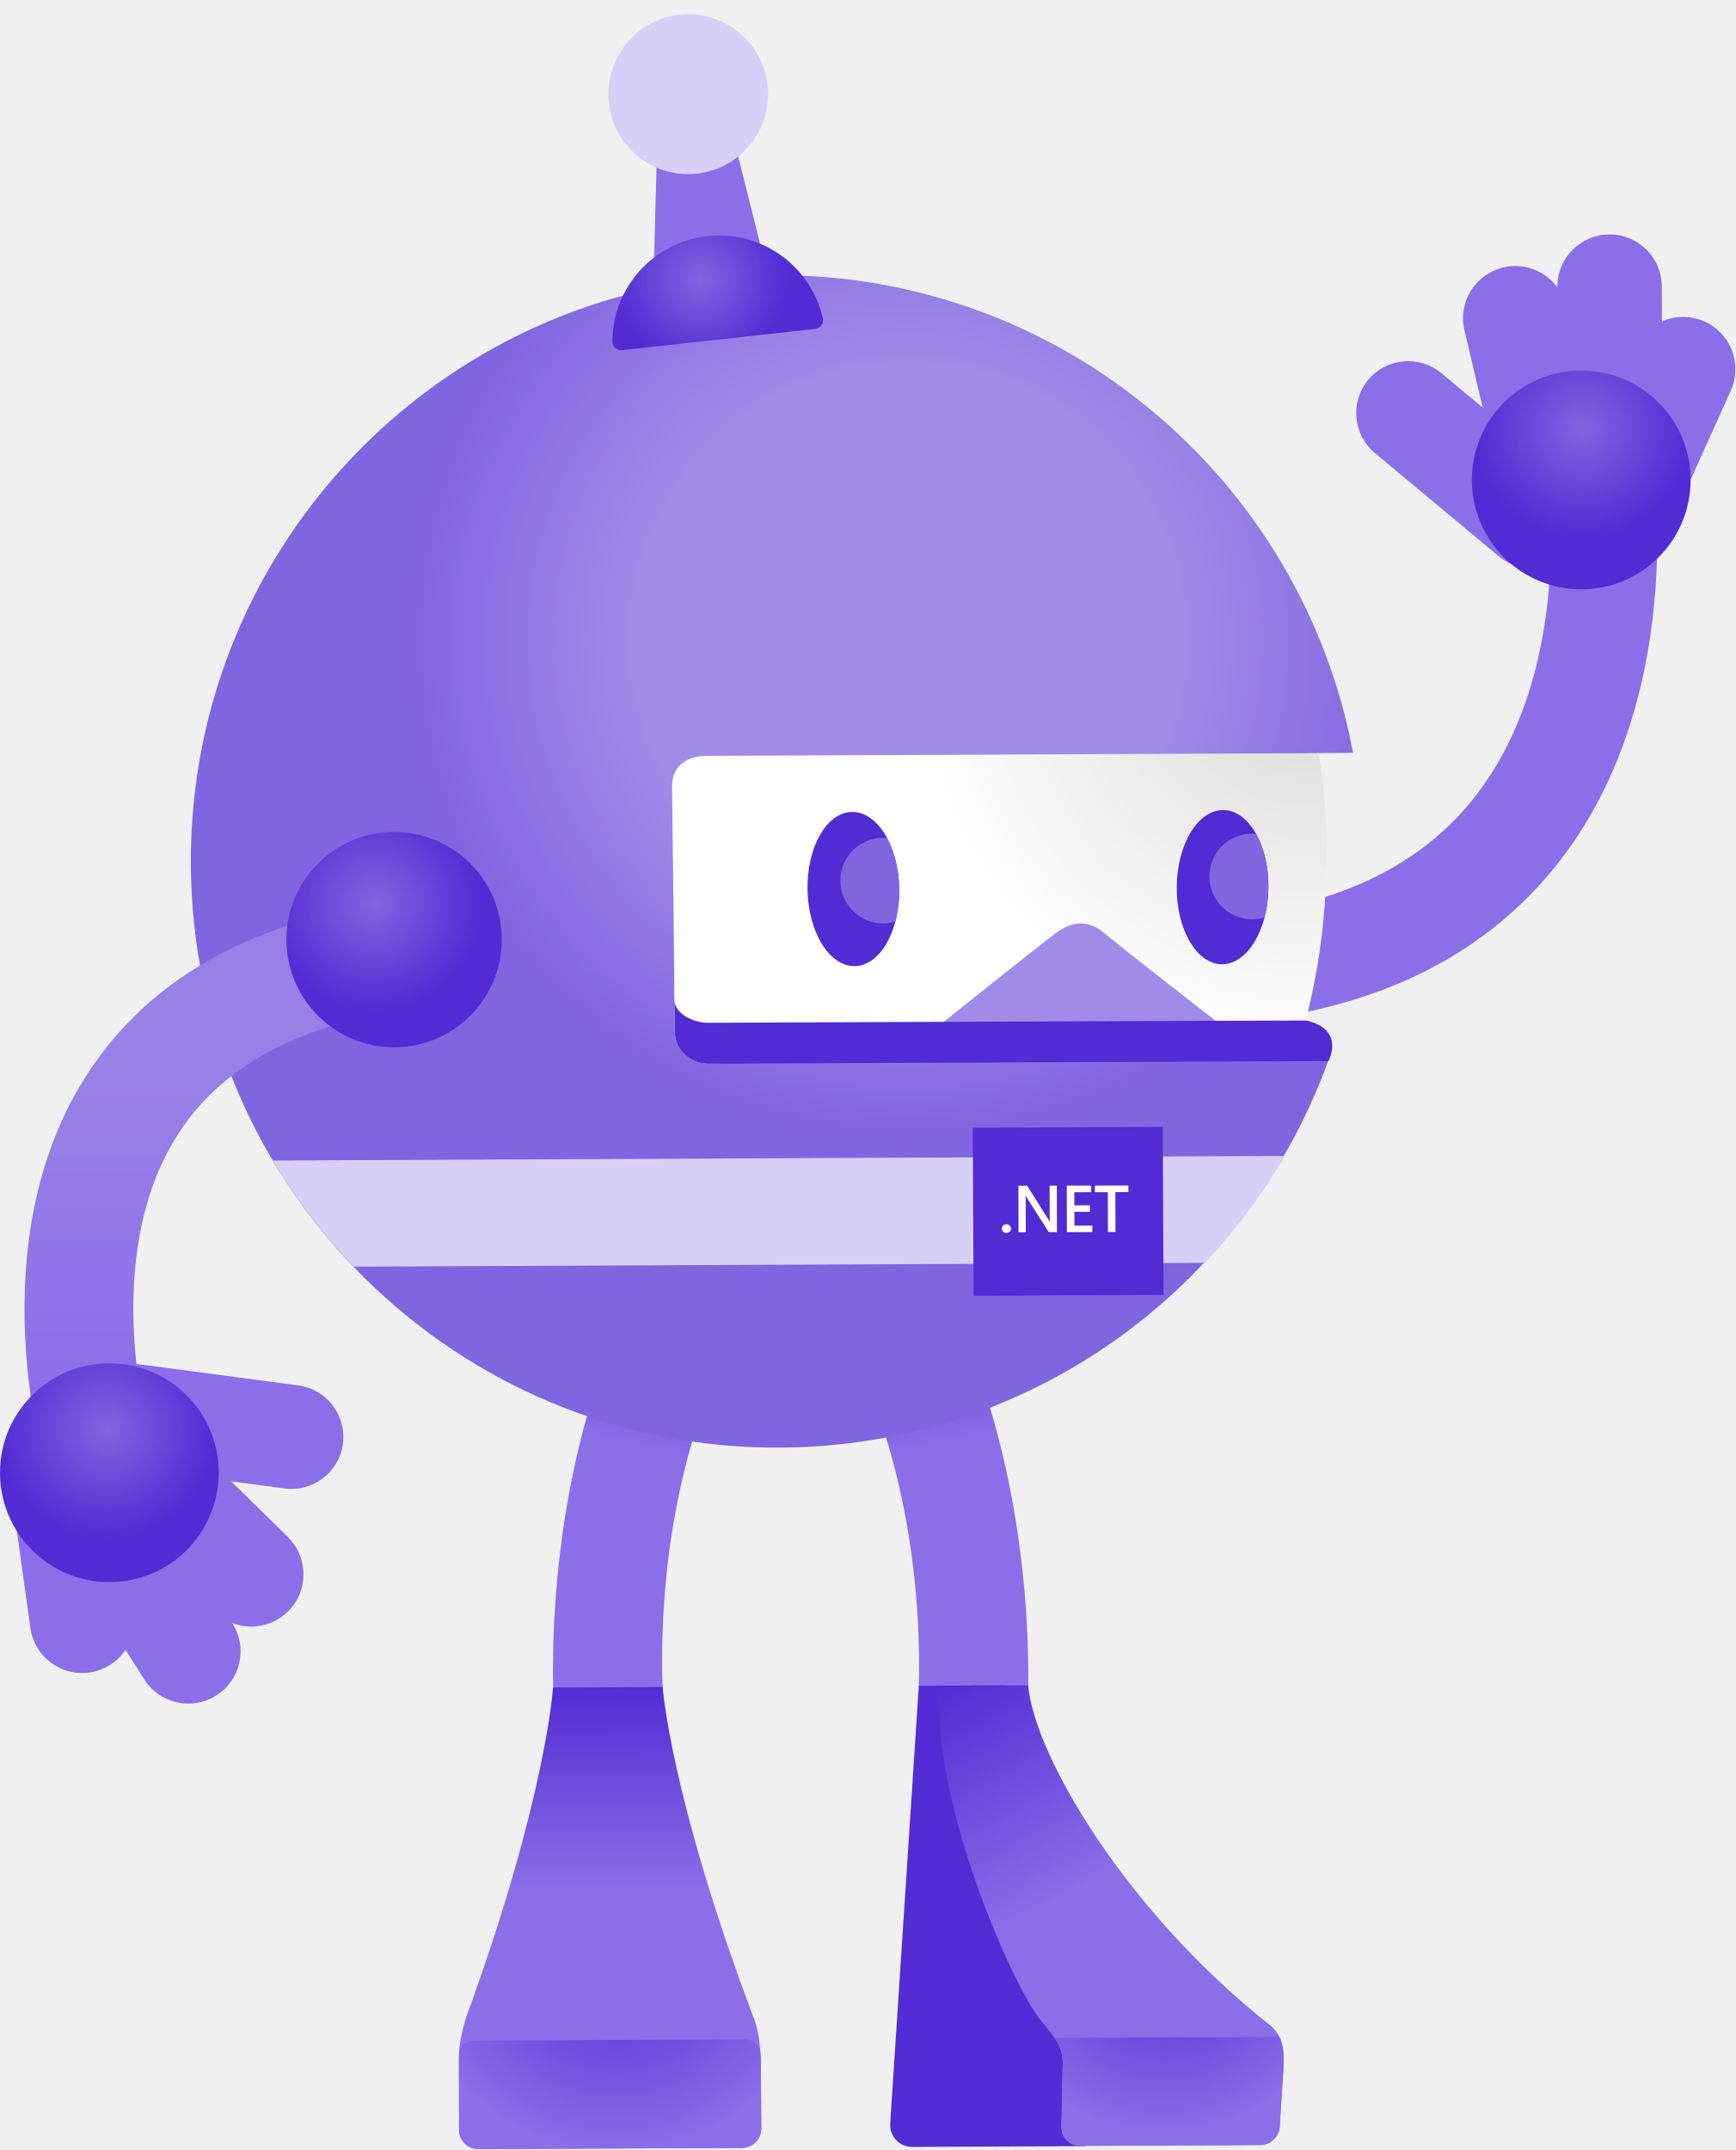
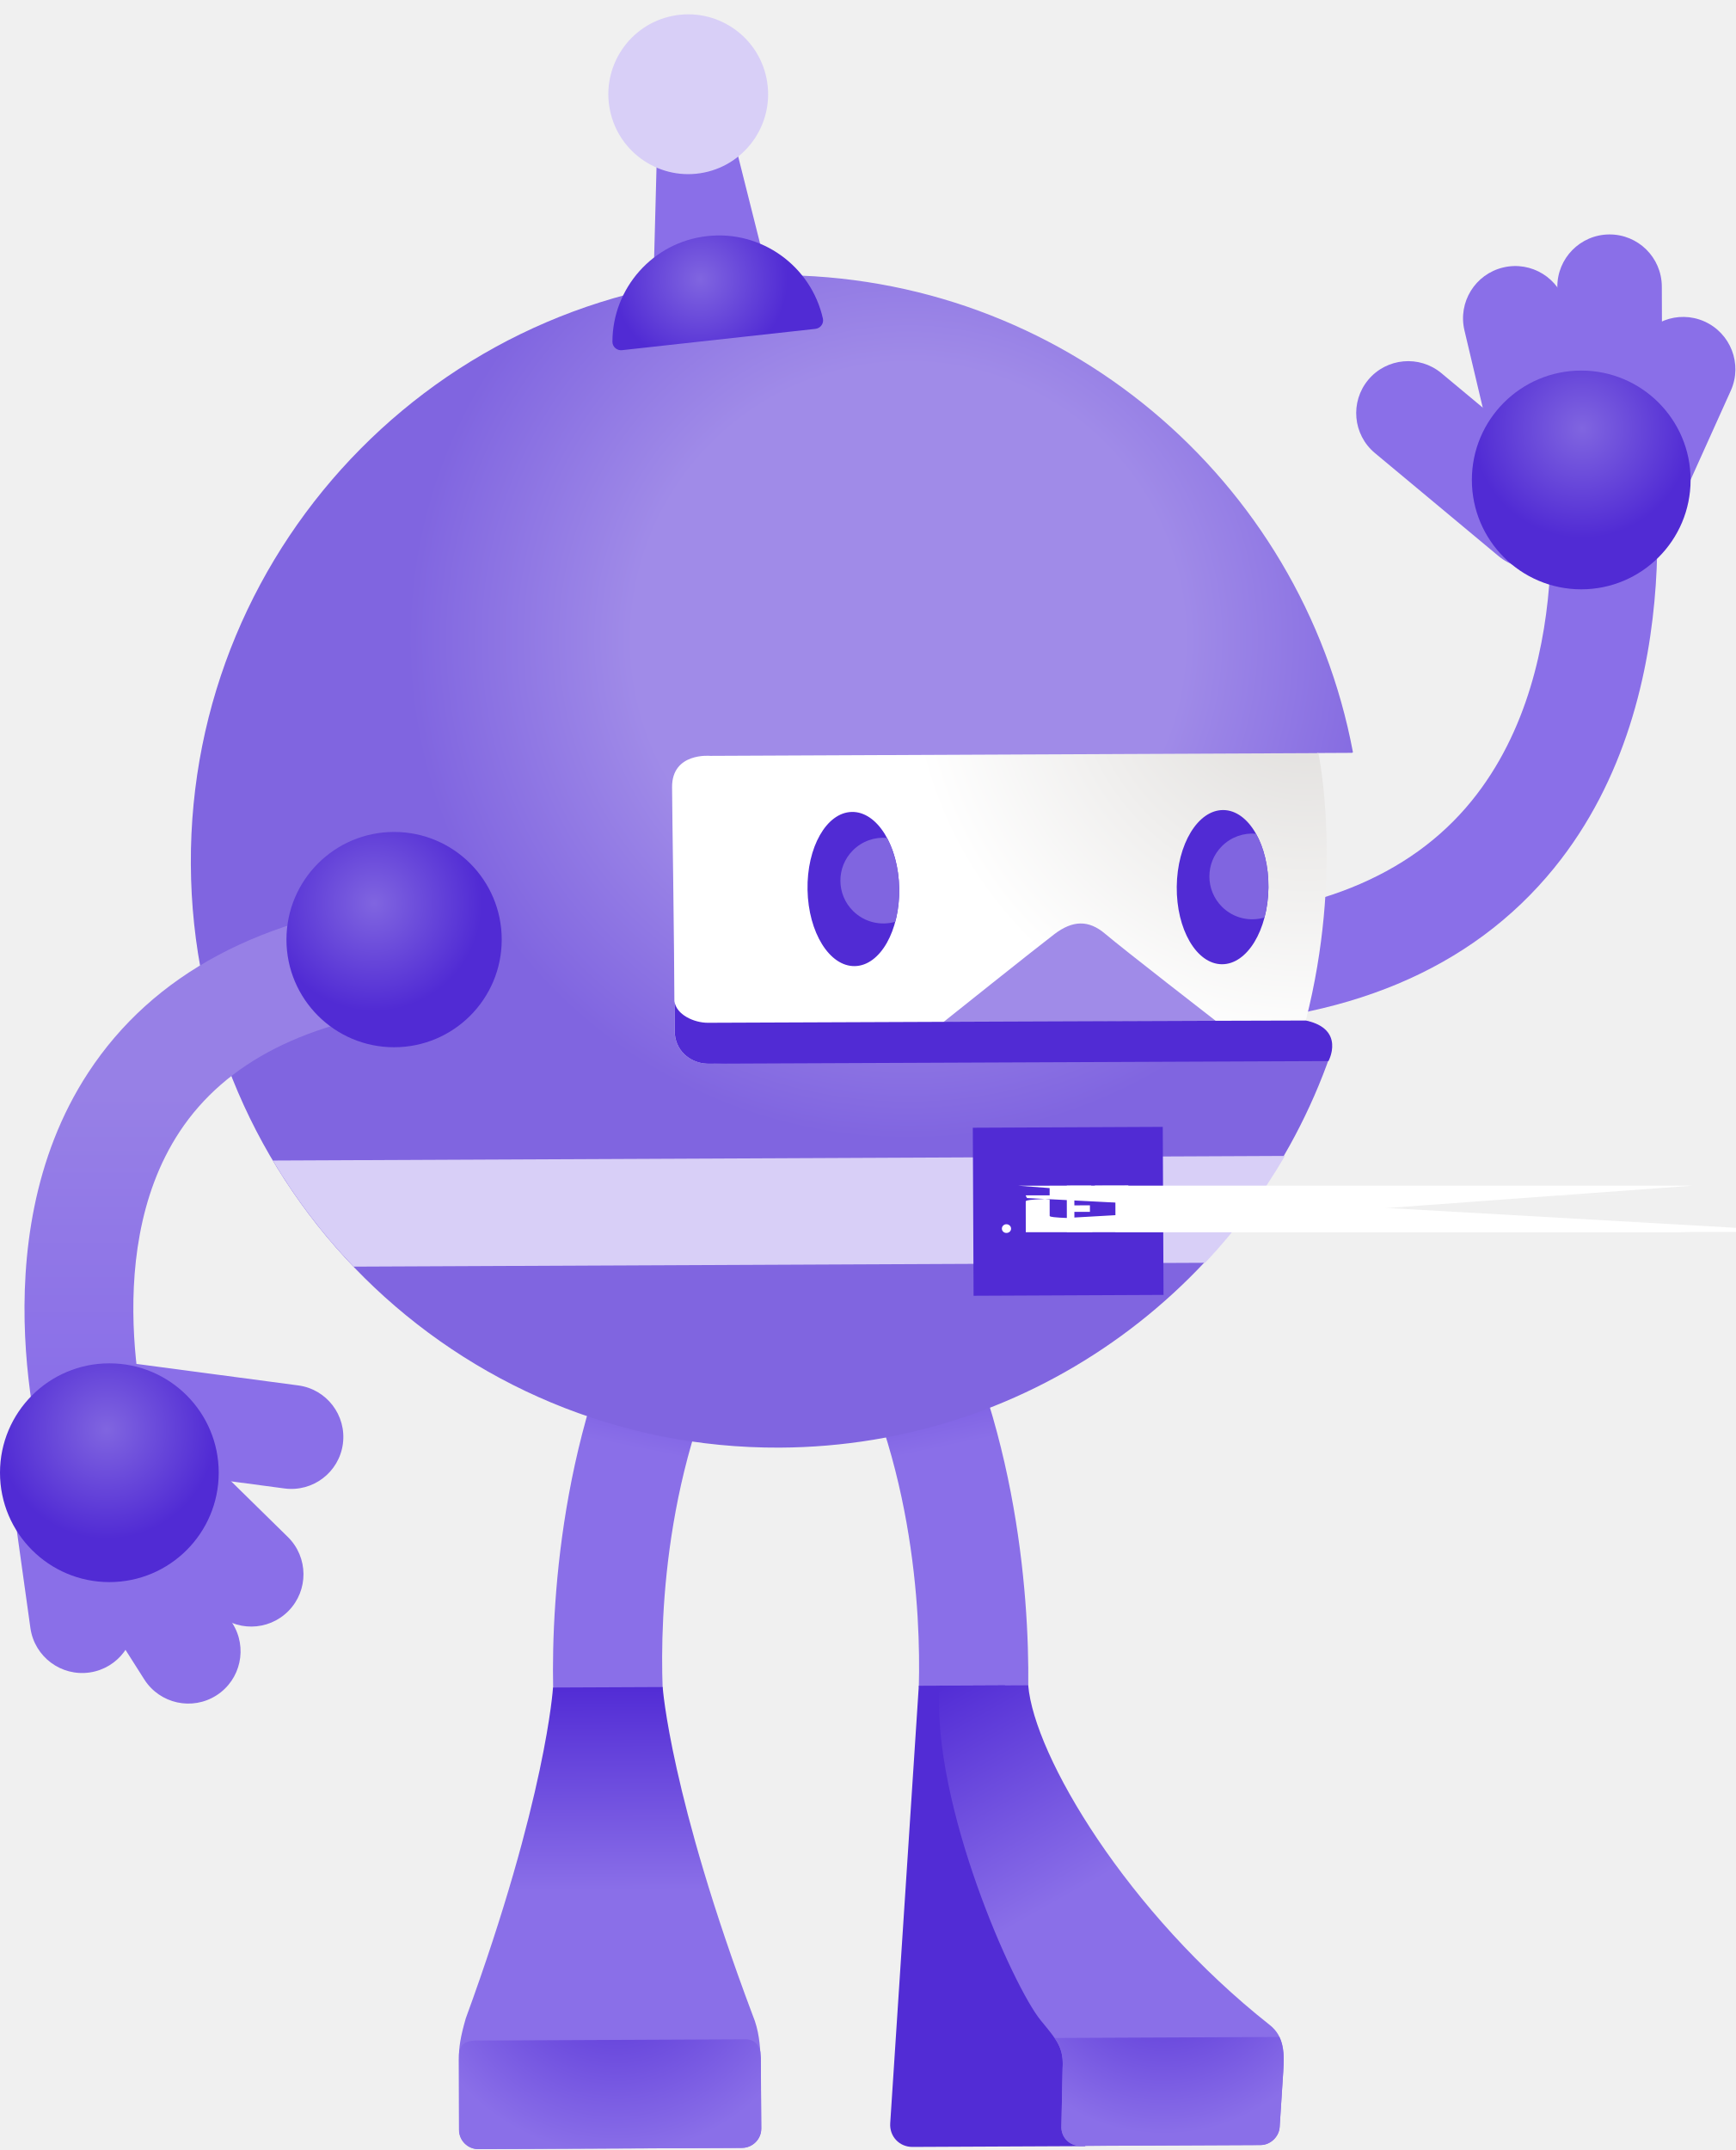
<svg xmlns="http://www.w3.org/2000/svg" width="419" height="519" viewBox="0 0 419 519" fill="none">
  <path d="M284.432 247.568L284.004 221.881C316.359 221.335 340.356 211.735 355.308 193.336C382.408 159.996 372.893 108.183 372.786 107.659L398.013 102.831C398.505 105.432 409.797 167.017 375.237 209.53C355.276 234.093 324.719 246.894 284.432 247.568Z" fill="#8A6FE8" />
  <path d="M331.954 109.36L361.826 134.245C367.145 138.676 375.055 137.959 379.497 132.639C383.928 127.32 383.211 119.41 377.891 114.969L348.019 90.084C342.7 85.653 334.79 86.37 330.348 91.69C325.917 97.02 326.634 104.929 331.954 109.36Z" fill="#8A6FE8" />
  <path d="M407.175 118.062L417.92 94.226C420.735 87.858 417.856 80.409 411.488 77.583C405.12 74.768 397.67 77.647 394.845 84.016L383.831 108.461L407.175 118.062Z" fill="#8A6FE8" />
  <path d="M401.363 105.175L401.234 69.117C401.181 62.149 395.498 56.541 388.53 56.594C381.562 56.648 375.954 62.331 376.007 69.299L376.018 96.11L401.363 105.175Z" fill="#8A6FE8" />
  <path d="M386.453 109.071L378.137 73.955C376.543 67.169 369.757 62.963 362.971 64.558C356.185 66.152 351.979 72.938 353.574 79.724L362.04 115.482L386.453 109.071Z" fill="#8A6FE8" />
  <path d="M381.776 142.261C396.359 142.261 408.181 130.44 408.181 115.857C408.181 101.274 396.359 89.453 381.776 89.453C367.194 89.453 355.372 101.274 355.372 115.857C355.372 130.44 367.194 142.261 381.776 142.261Z" fill="url(#paint0_radial)" />
  <path d="M248.267 406.979C248.513 384.727 245.345 339.561 222.376 301.736L199.922 315.372C220.76 349.675 222.323 389.715 221.841 407.182C221.798 408.627 235.263 409.933 248.267 406.979Z" fill="url(#paint1_linear)" />
  <path d="M221.841 406.936L242.637 406.84L262.052 518.065L220.311 518.258C217.132 518.269 214.724 515.711 214.938 512.532L221.841 406.936Z" fill="#522CD5" />
  <path d="M306.566 488.814C310.173 491.661 310.109 495.782 309.831 500.127L308.964 513.452C308.803 515.839 306.727 517.798 304.34 517.809L260.832 518.012C258.125 518.023 256.08 515.839 256.262 513.142L256.551 499.335C256.883 494.315 255.192 492.474 251.307 487.744C244.649 479.663 224.967 435.62 226.84 406.925L248.256 406.829C249.691 423.858 272.167 461.682 306.566 488.814Z" fill="url(#paint2_linear)" />
  <path d="M309.82 500.127C310.023 497.088 310.077 494.176 308.889 491.715L254.635 491.961C256.134 494.166 256.765 496.092 256.562 499.314L256.273 513.121C256.091 515.828 258.146 518.012 260.843 517.99L304.34 517.798C306.727 517.787 308.803 515.828 308.964 513.442L309.82 500.127Z" fill="url(#paint3_radial)" />
  <path d="M133.552 407.471C133.103 385.22 135.864 340.021 158.49 301.993L181.073 315.425C160.545 349.921 159.346 389.972 159.989 407.428C160.042 408.884 146.578 410.318 133.552 407.471Z" fill="url(#paint4_linear)" />
  <path d="M110.798 497.152C110.765 494.187 111.204 491.575 112.457 487.23C131.882 434.132 133.52 407.364 133.52 407.364L159.999 407.246C159.999 407.246 161.819 433.512 181.716 486.427C183.289 490.195 183.471 493.641 183.674 496.831L183.792 513.816C183.803 516.374 181.716 518.483 179.158 518.494L177.873 518.504L116.781 518.782L115.496 518.793C112.927 518.804 110.83 516.728 110.819 514.159L110.798 497.152Z" fill="url(#paint5_linear)" />
  <path d="M110.798 497.152C110.798 496.67 110.808 496.199 110.83 495.739C110.969 494.262 111.643 492.603 114.875 492.582L180.207 492.282C182.561 492.367 183.343 494.176 183.589 495.311C183.621 495.814 183.664 496.328 183.696 496.82L183.813 513.806C183.824 515.411 183.011 516.824 181.769 517.669C181.031 518.172 180.132 518.472 179.179 518.483L177.895 518.494L116.802 518.772L115.528 518.782C114.244 518.793 113.077 518.269 112.232 517.434C111.386 516.599 110.862 515.432 110.851 514.148L110.798 497.152Z" fill="url(#paint6_radial)" />
  <path d="M314.979 246.348C324.162 210.407 318.008 181.777 318.008 181.777L326.452 181.734L326.656 181.574C314.262 115.75 256.326 66.099 186.949 66.42C108.796 66.773 45.723 130.424 46.077 208.577C46.43 286.731 110.08 349.803 188.234 349.45C249.905 349.172 302.178 309.474 321.304 254.343C321.872 251.999 321.797 247.804 314.979 246.348Z" fill="url(#paint7_radial)" />
  <path d="M310.237 279.035L65.877 280.148C71.4 289.428 77.95 298.012 85.367 305.761L290.972 304.829C298.336 297.005 304.8 288.368 310.237 279.035Z" fill="#D8CFF7" />
  <path d="M235.062 312.794L280.924 312.585L280.74 272.021L234.877 272.23L235.062 312.794Z" fill="#512BD4" />
  <path d="M243.001 297.626C242.691 297.626 242.434 297.53 242.22 297.327C242.006 297.123 241.899 296.866 241.899 296.588C241.899 296.299 242.006 296.042 242.22 295.839C242.434 295.625 242.691 295.528 243.001 295.528C243.312 295.528 243.568 295.635 243.782 295.839C243.996 296.042 244.114 296.299 244.114 296.588C244.114 296.877 244.007 297.123 243.793 297.327C243.568 297.519 243.312 297.626 243.001 297.626Z" fill="white" />
-   <path d="M255.192 297.434H253.212L247.967 289.203C247.839 289 247.721 288.775 247.636 288.55H247.593C247.636 288.786 247.657 289.299 247.657 290.091L247.668 297.444H245.912L245.891 286.228H247.999L253.062 294.265C253.276 294.597 253.415 294.833 253.479 294.95H253.511C253.458 294.651 253.437 294.148 253.437 293.441L253.426 286.217H255.17L255.192 297.434Z" fill="white" />
+   <path d="M255.192 297.434h153.212L247.967 289.203C247.839 289 247.721 288.775 247.636 288.55h147.593C247.636 288.786 247.657 289.299 247.657 290.091L247.668 297.444h145.912L245.891 286.228h147.999L253.062 294.265C253.276 294.597 253.415 294.833 253.479 294.95h153.511C253.458 294.651 253.437 294.148 253.437 293.441L253.426 286.217h155.17L255.192 297.434Z" fill="white" />
  <path d="M263.733 297.412L257.589 297.423L257.568 286.206L263.465 286.195V287.779L259.387 287.79L259.398 290.969L263.155 290.958V292.532L259.398 292.542L259.409 295.86L263.733 295.85V297.412Z" fill="white" />
-   <path d="M272.445 287.758L269.298 287.769L269.32 297.401H267.5L267.479 287.769L264.343 287.779V286.195L272.434 286.174L272.445 287.758Z" fill="white" />
+   <path d="M272.445 287.758L269.298 287.769L269.32 297.401h167.5L267.479 287.769L264.343 287.779V286.195L272.434 286.174L272.445 287.758Z" fill="white" />
  <path d="M315.279 246.337C324.355 210.836 318.457 182.483 318.308 181.798L171.484 182.462C171.484 182.462 162.226 181.563 162.268 190.018C162.311 198.463 162.761 222.341 162.878 248.746C162.9 254.172 167.363 256.773 170.863 256.751C170.874 256.751 311.618 252.213 315.279 246.337Z" fill="url(#paint8_radial)" />
  <path d="M227.685 246.798C227.685 246.798 250.183 228.827 254.571 225.499C258.959 222.17 262.812 221.977 266.869 225.445C270.925 228.913 293.616 246.498 293.616 246.498L227.685 246.798Z" fill="#A08BE8" />
  <path d="M320.748 256.141C320.748 256.141 324.943 248.414 315.279 246.348C315.289 246.305 170.927 246.894 170.927 246.894C167.566 246.905 163.232 244.925 162.846 241.671C162.857 244.004 162.878 246.369 162.889 248.756C162.91 253.68 166.582 256.27 169.878 256.698C170.21 256.73 170.542 256.773 170.874 256.773L180.742 256.73L320.748 256.141Z" fill="#512BD4" />
  <path d="M206.4 233.214C212.511 233.095 217.302 224.667 217.102 214.39C216.901 204.112 211.785 195.878 205.674 195.997C199.563 196.116 194.772 204.544 194.973 214.821C195.173 225.099 200.289 233.333 206.4 233.214Z" fill="#512BD4" />
  <path d="M306.249 214.267C306.356 203.989 301.488 195.605 295.377 195.541C289.266 195.478 284.225 203.758 284.118 214.037C284.011 224.315 288.878 232.699 294.99 232.763C301.101 232.826 306.142 224.545 306.249 214.267Z" fill="#512BD4" />
  <path d="M205.905 205.291C208.152 203.022 211.192 202.016 214.157 202.262C215.912 205.495 217.014 209.733 217.111 214.389C217.164 217.3 216.811 220.04 216.158 222.513C212.669 223.519 208.752 222.662 205.979 219.922C201.912 215.909 201.88 209.348 205.905 205.291Z" fill="#8065E0" />
  <path d="M294.996 204.285C297.255 202.016 300.294 200.999 303.259 201.256C305.164 204.628 306.309 209.209 306.256 214.239C306.224 216.808 305.892 219.259 305.303 221.485C301.793 222.523 297.843 221.678 295.061 218.916C291.004 214.892 290.972 208.342 294.996 204.285Z" fill="#8065E0" />
  <path d="M11.634 357.017C10.917 354.716 -5.726 300.141 21.32 258.903C36.947 235.078 63.308 221.035 99.666 217.15L102.449 243.276C74.343 246.273 54.468 256.345 43.358 273.202C23.097 303.941 36.572 348.733 36.711 349.183L11.634 357.017Z" fill="url(#paint9_linear)" />
  <path d="M95.15 252.802C109.502 252.802 121.137 241.167 121.137 226.815C121.137 212.463 109.502 200.828 95.15 200.828C80.798 200.828 69.163 212.463 69.163 226.815C69.163 241.167 80.798 252.802 95.15 252.802Z" fill="url(#paint10_radial)" />
  <path d="M72.01 334.434L33.468 329.307C26.597 328.397 20.293 333.214 19.372 340.085C18.463 346.956 23.279 353.26 30.15 354.181L68.692 359.308C75.563 360.217 81.867 355.401 82.788 348.53C83.698 341.658 78.871 335.344 72.01 334.434Z" fill="#8A6FE8" />
  <path d="M3.735 367.185L7.353 393.076C8.37 399.968 14.77 404.731 21.663 403.725C28.556 402.708 33.319 396.308 32.312 389.415L28.598 362.861L3.735 367.185Z" fill="#8A6FE8" />
  <path d="M15.519 374.988L34.849 405.427C38.606 411.292 46.408 413.005 52.273 409.248C58.139 405.491 59.851 397.689 56.094 391.823L41.795 369.144L15.519 374.988Z" fill="#8A6FE8" />
  <path d="M26.051 363.739L51.803 389.019C56.769 393.911 64.753 393.846 69.644 388.88C74.536 383.914 74.472 375.929 69.516 371.038L43.294 345.297L26.051 363.739Z" fill="#8A6FE8" />
  <path d="M26.404 381.912C40.987 381.912 52.809 370.091 52.809 355.508C52.809 340.925 40.987 329.104 26.404 329.104C11.822 329.104 0 340.925 0 355.508C0 370.091 11.822 381.912 26.404 381.912Z" fill="url(#paint11_radial)" />
  <path d="M184.73 63.631L157.819 66.589L158.561 38.541L177.888 36.418L184.73 63.631Z" fill="#8A6FE8" />
  <path d="M170.018 41.647C180.455 39.521 187.193 29.336 185.067 18.899C182.941 8.461 172.757 1.723 162.319 3.849C151.882 5.975 145.144 16.16 147.27 26.598C149.396 37.035 159.58 43.773 170.018 41.647Z" fill="#D8CFF7" />
  <path d="M196.885 79.385C198.102 79.246 198.948 78.091 198.684 76.9C195.851 64.282 183.923 55.538 170.773 56.993C157.622 58.437 147.886 69.573 147.865 82.499C147.863 83.723 148.949 84.66 150.168 84.532L196.885 79.385Z" fill="url(#paint12_radial)" />
  <defs>
    <radialGradient id="paint0_radial" cx="0" cy="0" r="1" gradientUnits="userSpaceOnUse" gradientTransform="translate(382.004 103.457) scale(26.4058)">
      <stop stop-color="#8065E0" />
      <stop offset="1" stop-color="#512BD4" />
    </radialGradient>
    <linearGradient id="paint1_linear" x1="214.439" y1="303.482" x2="236.702" y2="409.505" gradientUnits="userSpaceOnUse">
      <stop stop-color="#522CD5" />
      <stop offset="0.44" stop-color="#8A6FE8" />
    </linearGradient>
    <linearGradient id="paint2_linear" x1="231.673" y1="404.144" x2="297.805" y2="522.048" gradientUnits="userSpaceOnUse">
      <stop stop-color="#522CD5" />
      <stop offset="0.44" stop-color="#8A6FE8" />
    </linearGradient>
    <radialGradient id="paint3_radial" cx="0" cy="0" r="1" gradientUnits="userSpaceOnUse" gradientTransform="translate(280.957 469.555) rotate(-0.260742) scale(45.8326)">
      <stop offset="0.034" stop-color="#522CD5" />
      <stop offset="0.996" stop-color="#8A6FE8" />
    </radialGradient>
    <linearGradient id="paint4_linear" x1="166.061" y1="303.491" x2="144.763" y2="409.709" gradientUnits="userSpaceOnUse">
      <stop stop-color="#522CD5" />
      <stop offset="0.44" stop-color="#8A6FE8" />
    </linearGradient>
    <linearGradient id="paint5_linear" x1="146.739" y1="407.302" x2="147.246" y2="518.627" gradientUnits="userSpaceOnUse">
      <stop stop-color="#522CD5" />
      <stop offset="0.44" stop-color="#8A6FE8" />
    </linearGradient>
    <radialGradient id="paint6_radial" cx="0" cy="0" r="1" gradientUnits="userSpaceOnUse" gradientTransform="translate(148.63 470.023) rotate(179.739) scale(50.2476)">
      <stop offset="0.034" stop-color="#522CD5" />
      <stop offset="0.996" stop-color="#8A6FE8" />
    </radialGradient>
    <radialGradient id="paint7_radial" cx="0" cy="0" r="1" gradientUnits="userSpaceOnUse" gradientTransform="translate(219.219 153.929) rotate(179.739) scale(140.935)">
      <stop offset="0.474" stop-color="#A08BE8" />
      <stop offset="0.862" stop-color="#8065E0" />
    </radialGradient>
    <radialGradient id="paint8_radial" cx="0" cy="0" r="1" gradientUnits="userSpaceOnUse" gradientTransform="translate(314.861 158.738) rotate(179.739) scale(146.053)">
      <stop offset="0.093" stop-color="#E1DFDD" />
      <stop offset="0.657" stop-color="white" />
    </radialGradient>
    <linearGradient id="paint9_linear" x1="54.185" y1="217.159" x2="54.185" y2="357.022" gradientUnits="userSpaceOnUse">
      <stop offset="0.334" stop-color="#9780E6" />
      <stop offset="0.849" stop-color="#8A6FE8" />
    </linearGradient>
    <radialGradient id="paint10_radial" cx="0" cy="0" r="1" gradientUnits="userSpaceOnUse" gradientTransform="translate(90.3494 218.071) rotate(-0.260742) scale(25.9924)">
      <stop stop-color="#8065E0" />
      <stop offset="1" stop-color="#512BD4" />
    </radialGradient>
    <radialGradient id="paint11_radial" cx="0" cy="0" r="1" gradientUnits="userSpaceOnUse" gradientTransform="translate(25.805 345.043) scale(26.4106)">
      <stop stop-color="#8065E0" />
      <stop offset="1" stop-color="#512BD4" />
    </radialGradient>
    <radialGradient id="paint12_radial" cx="0" cy="0" r="1" gradientUnits="userSpaceOnUse" gradientTransform="translate(169.113 67.3662) rotate(-32.2025) scale(21.0773)">
      <stop stop-color="#8065E0" />
      <stop offset="1" stop-color="#512BD4" />
    </radialGradient>
  </defs>
</svg>
